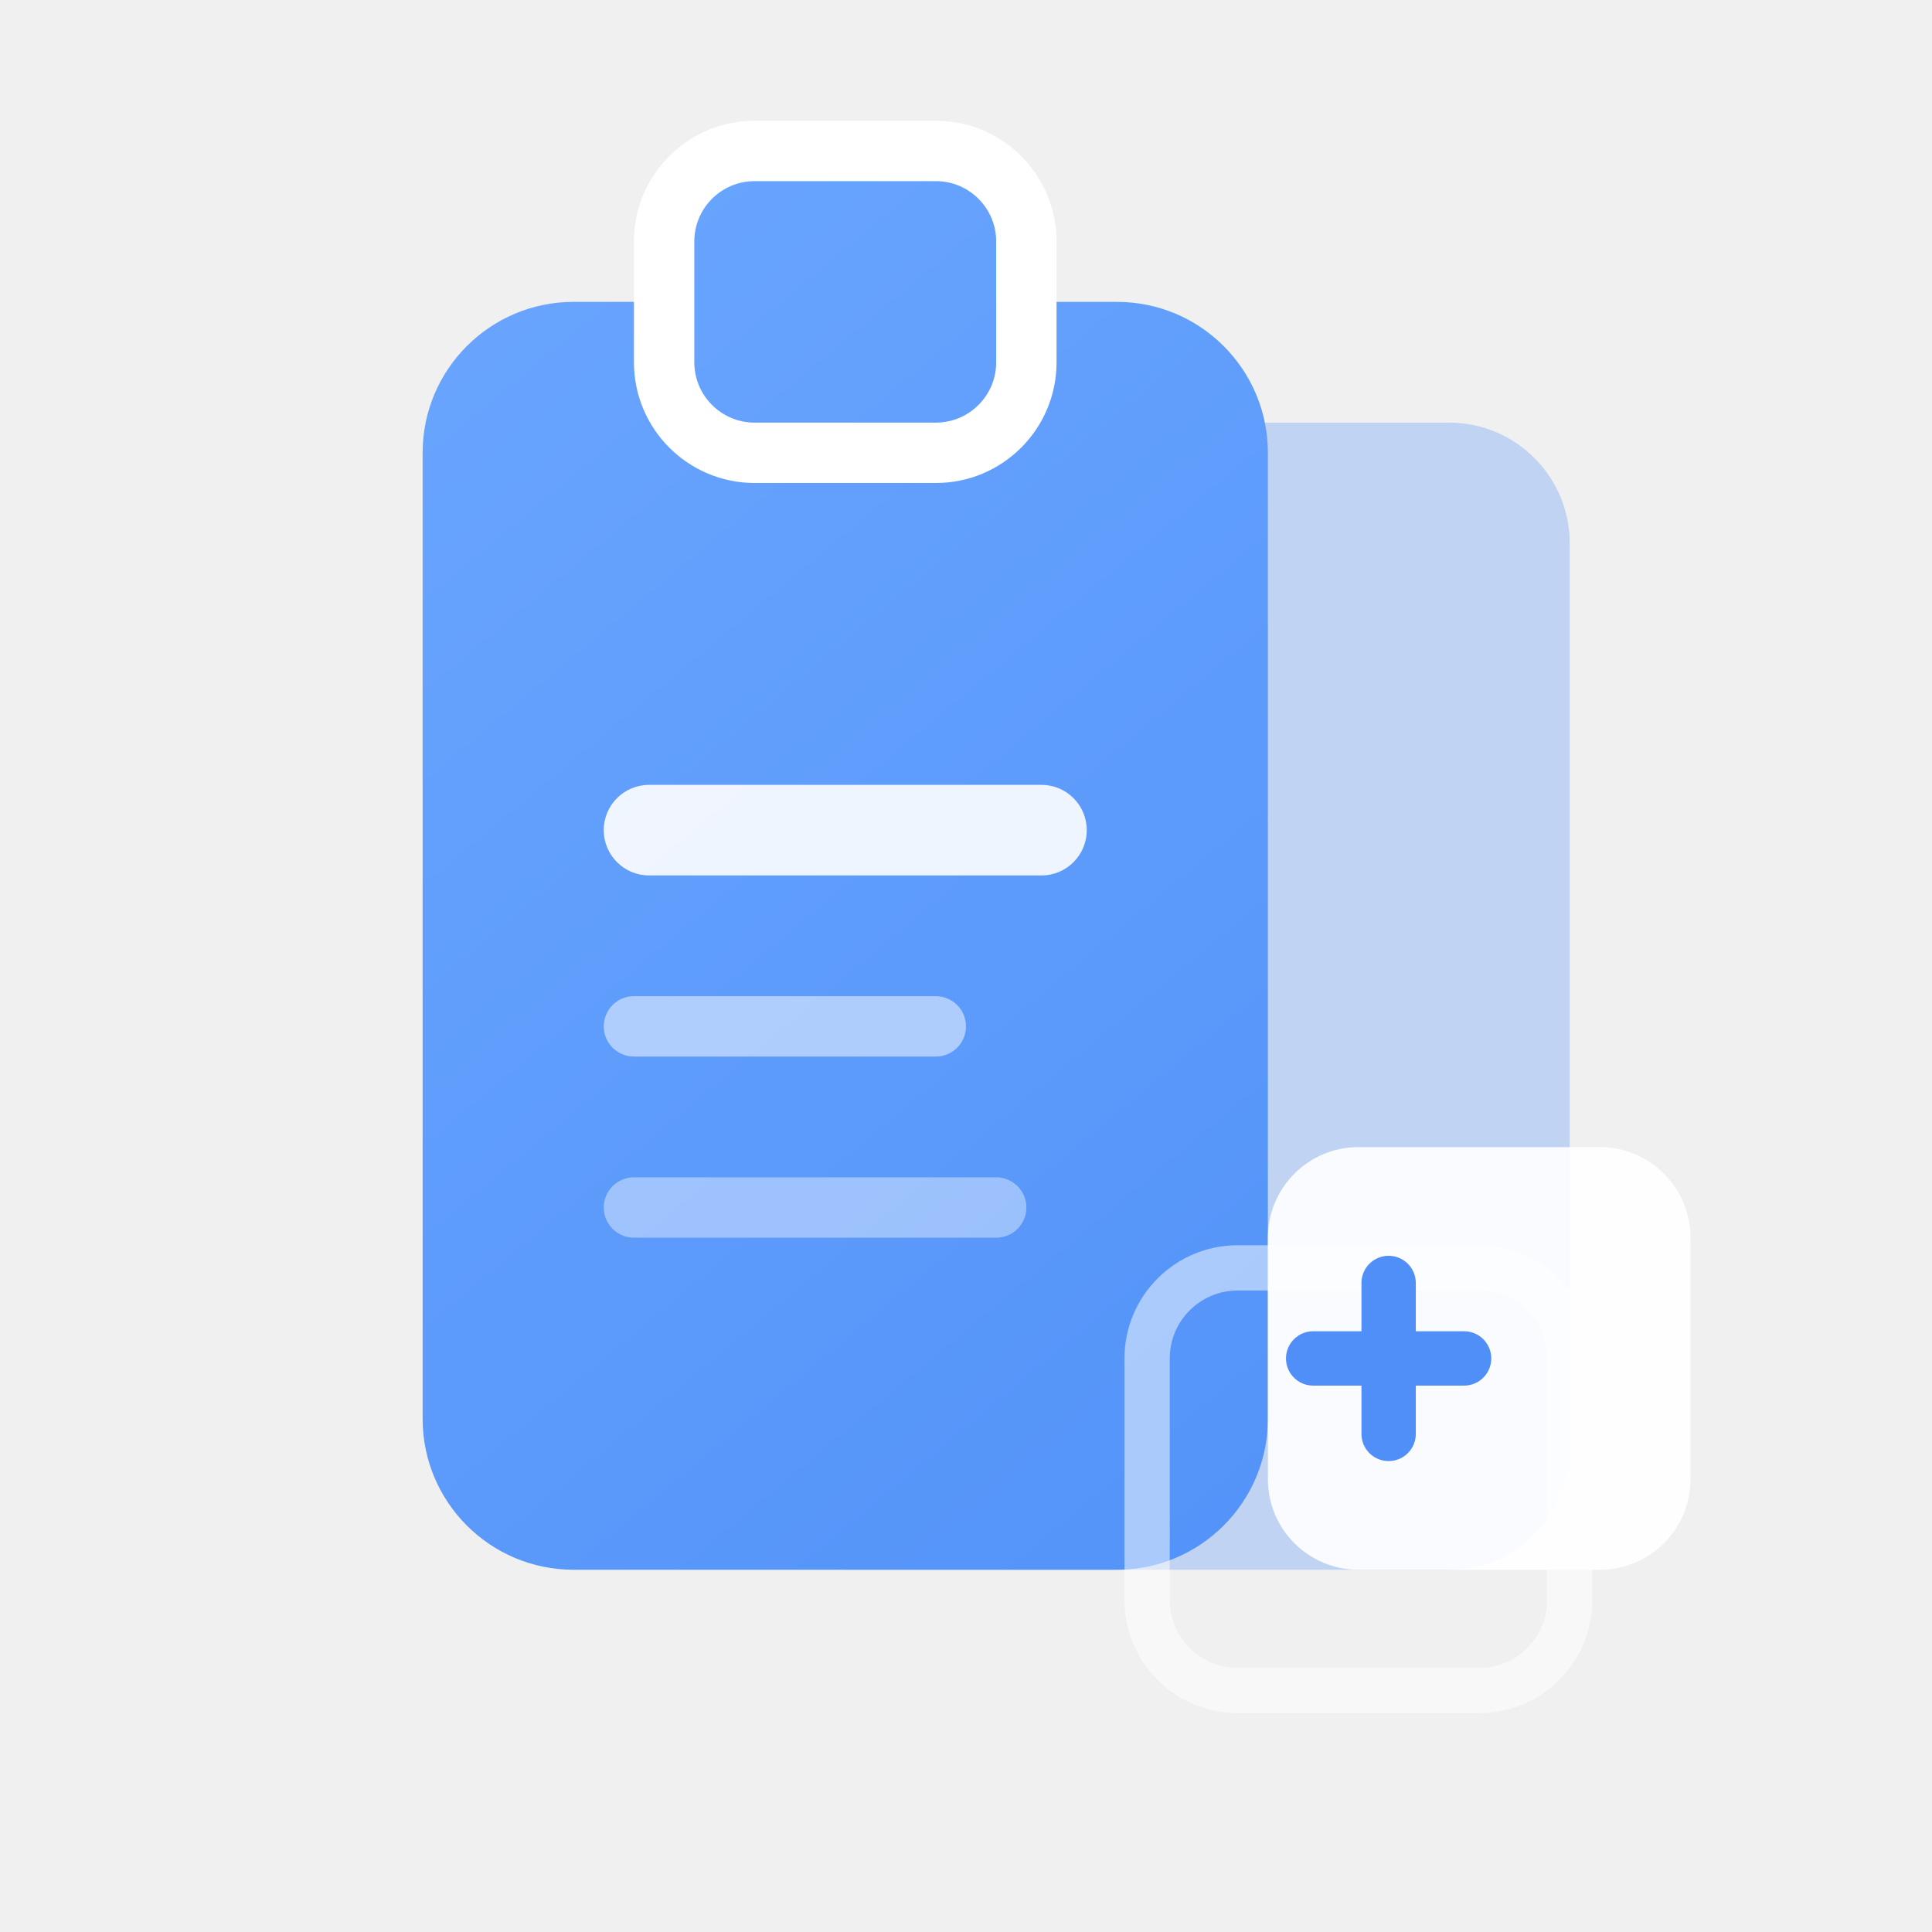
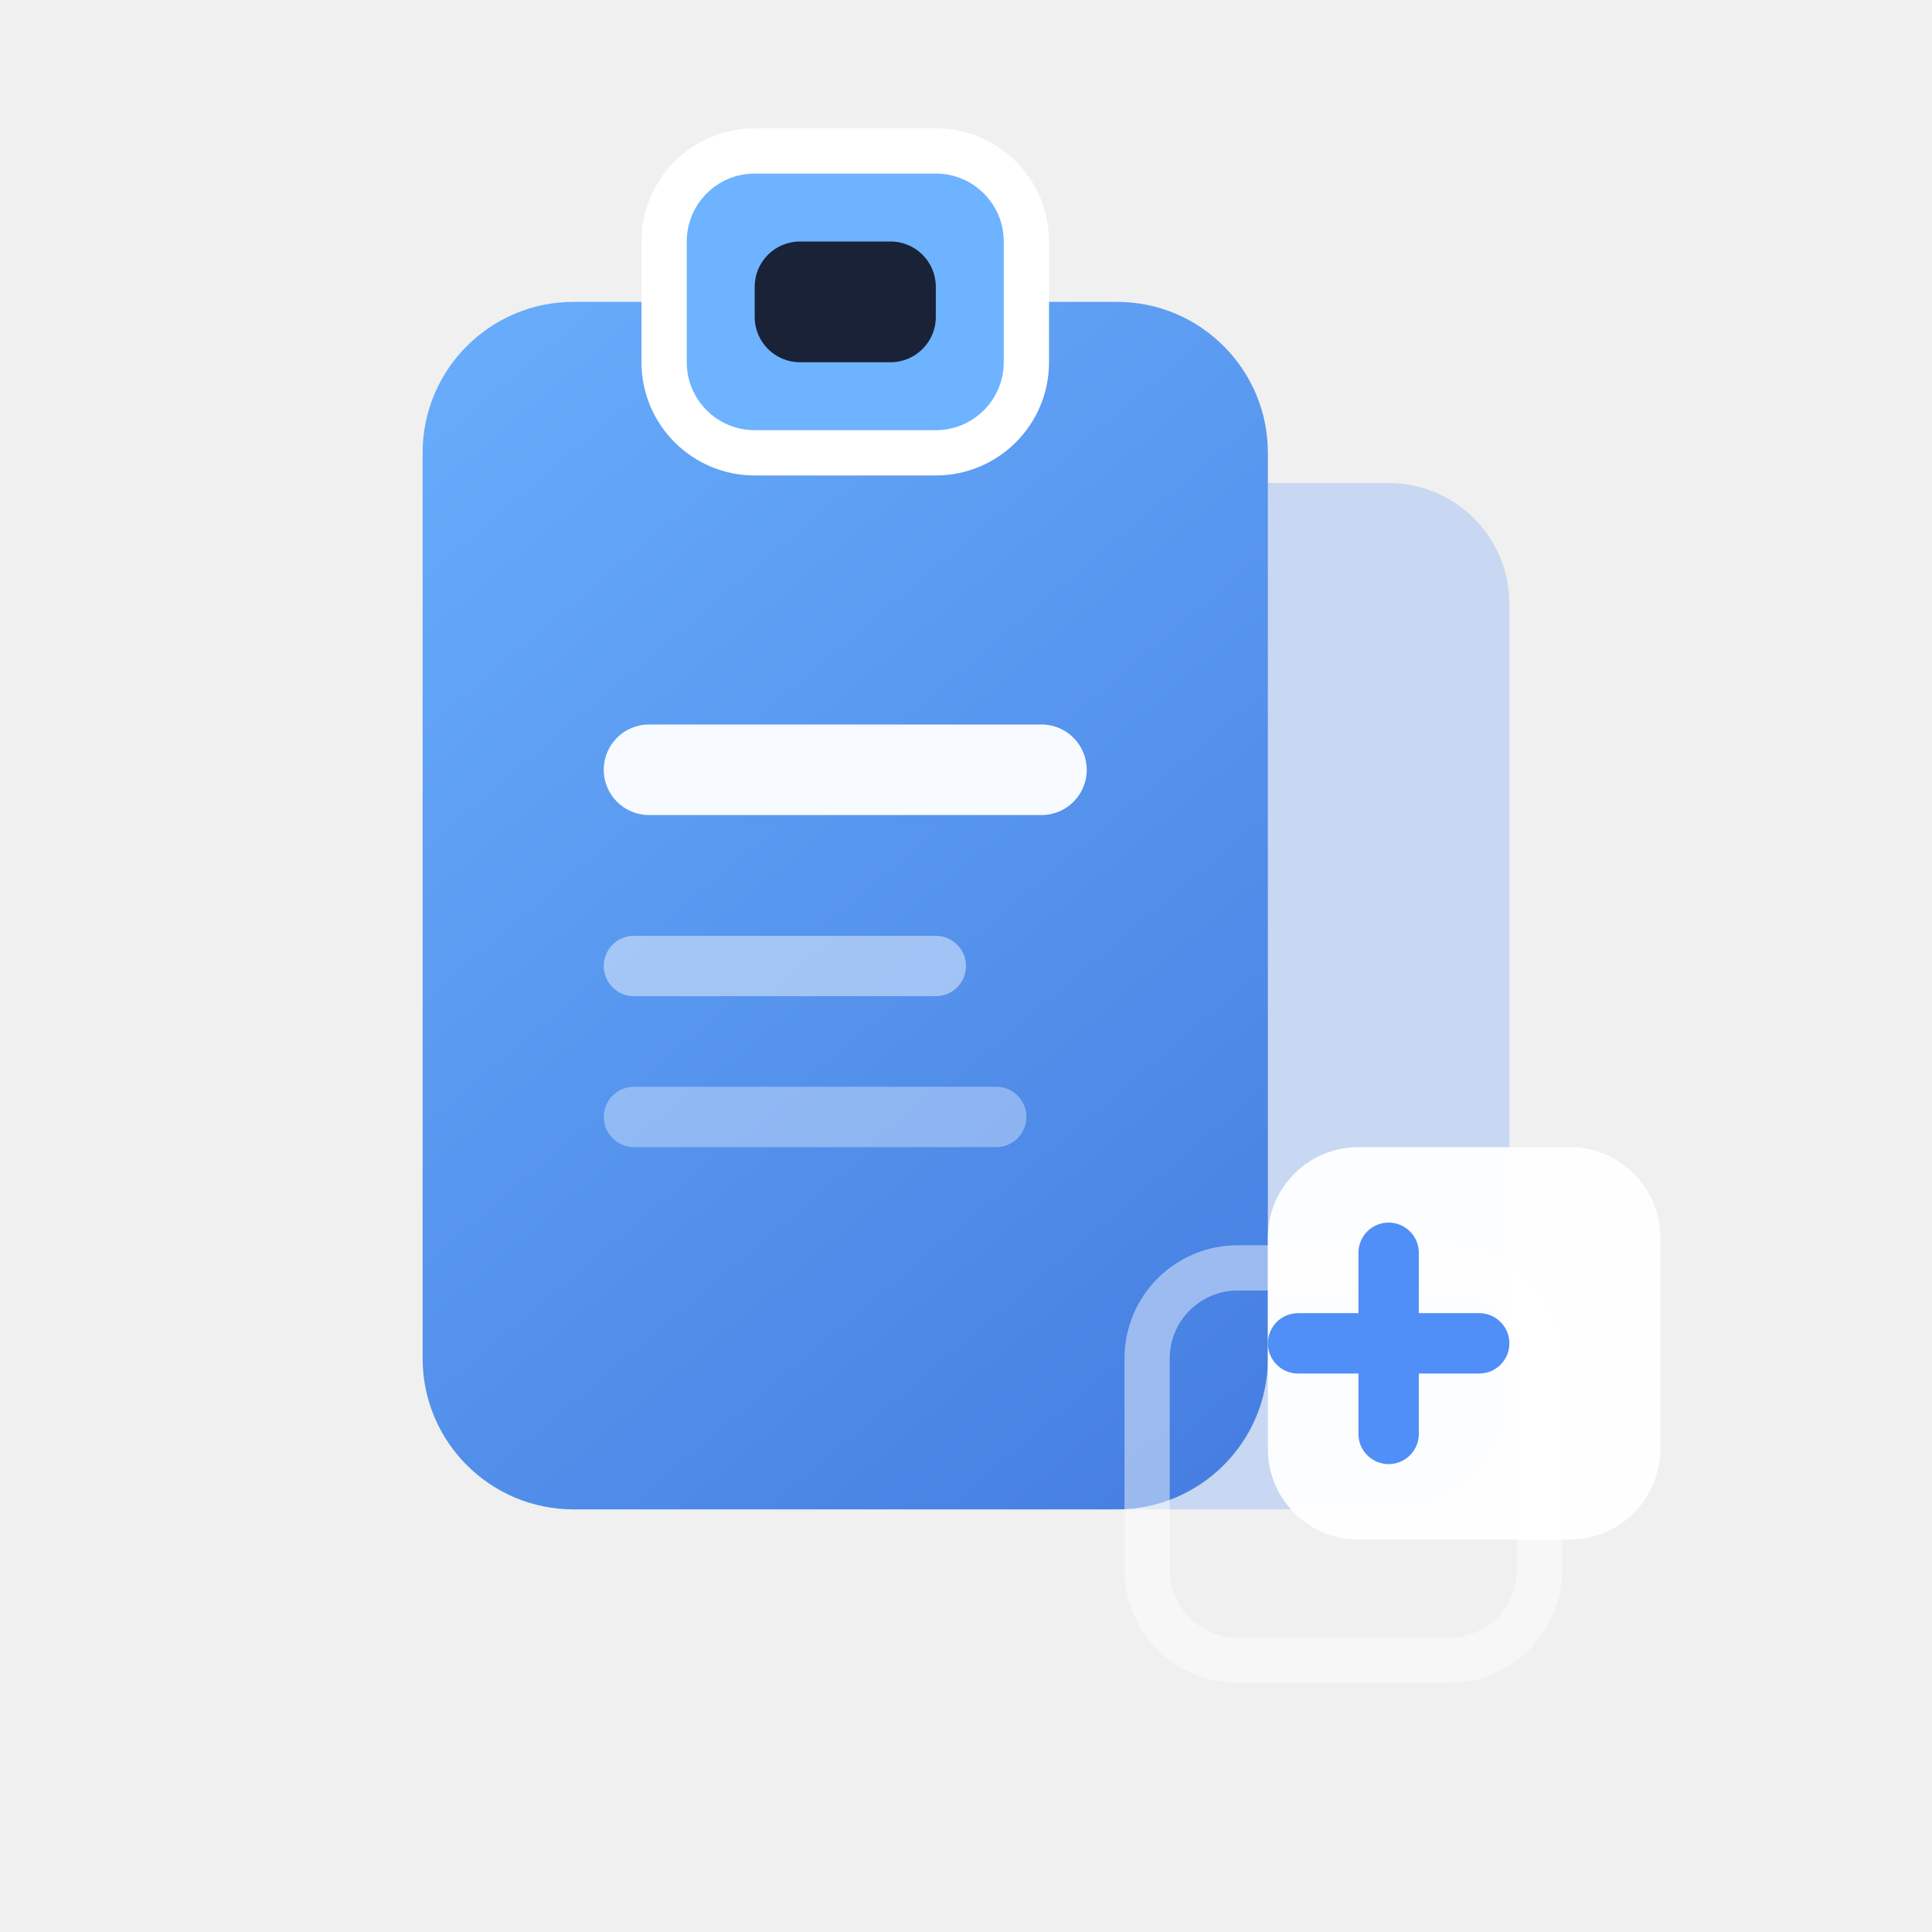
<svg xmlns="http://www.w3.org/2000/svg" viewBox="0 0 64 64" fill="none">
  <defs>
-     <linearGradient id="b" x1="12" y1="8" x2="52" y2="56" gradientUnits="userSpaceOnUse">
-       <stop offset="0%" stop-color="#6aa6ff" />
-       <stop offset="100%" stop-color="#4f8ff7" />
+     <linearGradient id="b" x1="10" y1="6" x2="54" y2="58" gradientUnits="userSpaceOnUse">
+       <stop offset="0%" stop-color="#6db3ff" />
+       <stop offset="100%" stop-color="#3a6fd8" />
    </linearGradient>
  </defs>
-   <rect x="24" y="14" width="28" height="38" rx="4" fill="#4f8ff7" opacity="0.3" />
-   <rect x="14" y="10" width="28" height="42" rx="5" fill="url(#b)" />
-   <rect x="22" y="5" width="12" height="10" rx="3" fill="url(#b)" stroke="#fff" stroke-width="2" />
-   <rect x="20" y="26" width="16" height="3" rx="1.5" fill="#fff" opacity="0.9" />
-   <rect x="20" y="33" width="12" height="2" rx="1" fill="#fff" opacity="0.5" />
-   <rect x="20" y="39" width="14" height="2" rx="1" fill="#fff" opacity="0.4" />
+   <rect x="26" y="16" width="24" height="34" rx="4" fill="#4f8ff7" opacity="0.25" />
+   <rect x="14" y="10" width="28" height="40" rx="5" fill="url(#b)" />
+   <rect x="22" y="5" width="12" height="10" rx="3" fill="#6db3ff" stroke="#fff" stroke-width="1.5" />
+   <rect x="25" y="8" width="6" height="4" rx="1.5" fill="#1a2238" />
+   <rect x="20" y="24" width="16" height="3" rx="1.5" fill="#fff" opacity="0.95" />
+   <rect x="20" y="31" width="12" height="2" rx="1" fill="#fff" opacity="0.45" />
+   <rect x="20" y="36" width="14" height="2" rx="1" fill="#fff" opacity="0.35" />
  <g transform="translate(38, 38)">
-     <rect x="0" y="4" width="14" height="14" rx="3" fill="none" stroke="#fff" stroke-width="1.5" opacity="0.5" />
-     <rect x="4" y="0" width="14" height="14" rx="3" fill="#fff" opacity="0.9" />
-     <path d="M8 4.5 v5 M5.5 7 h5" stroke="#4f8ff7" stroke-width="1.8" stroke-linecap="round" />
+     <rect x="0" y="4" width="13" height="13" rx="3" fill="none" stroke="#fff" stroke-width="1.5" opacity="0.45" />
+     <rect x="4" y="0" width="13" height="13" rx="3" fill="#fff" opacity="0.95" />
+     <path d="M8 3.5 v6 M5 6.5 h6" stroke="#4f8ff7" stroke-width="2" stroke-linecap="round" />
  </g>
</svg>
